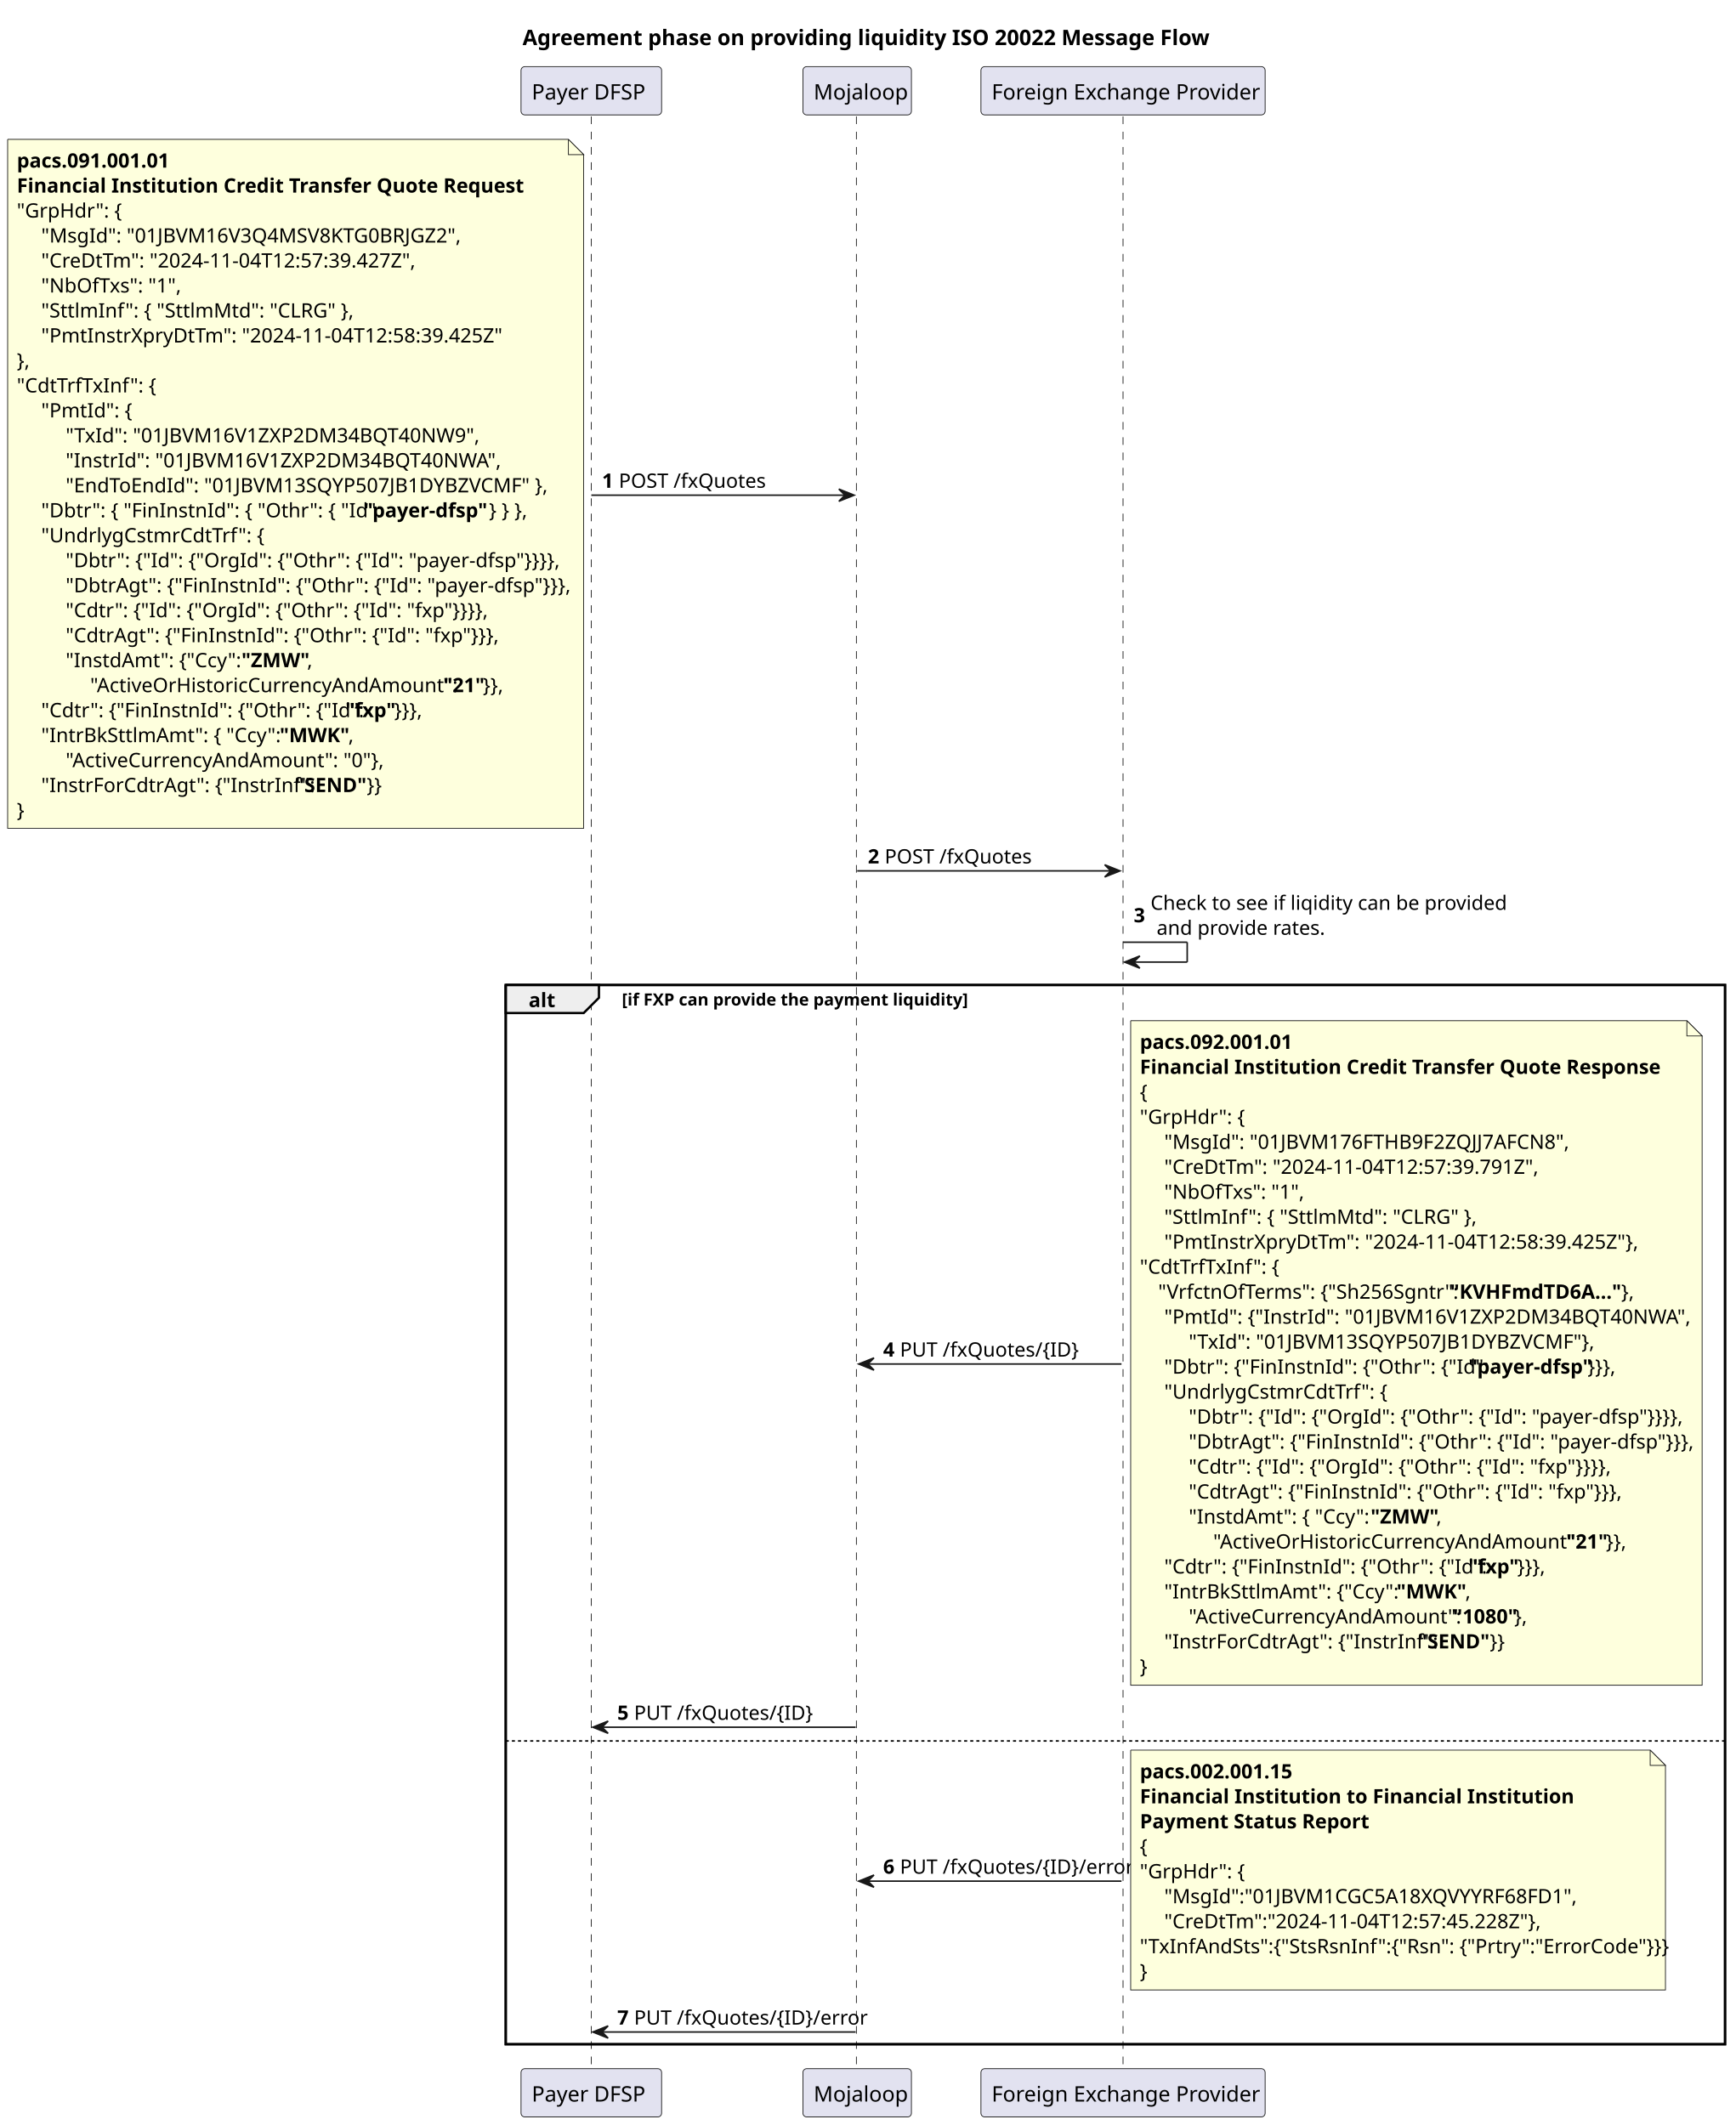
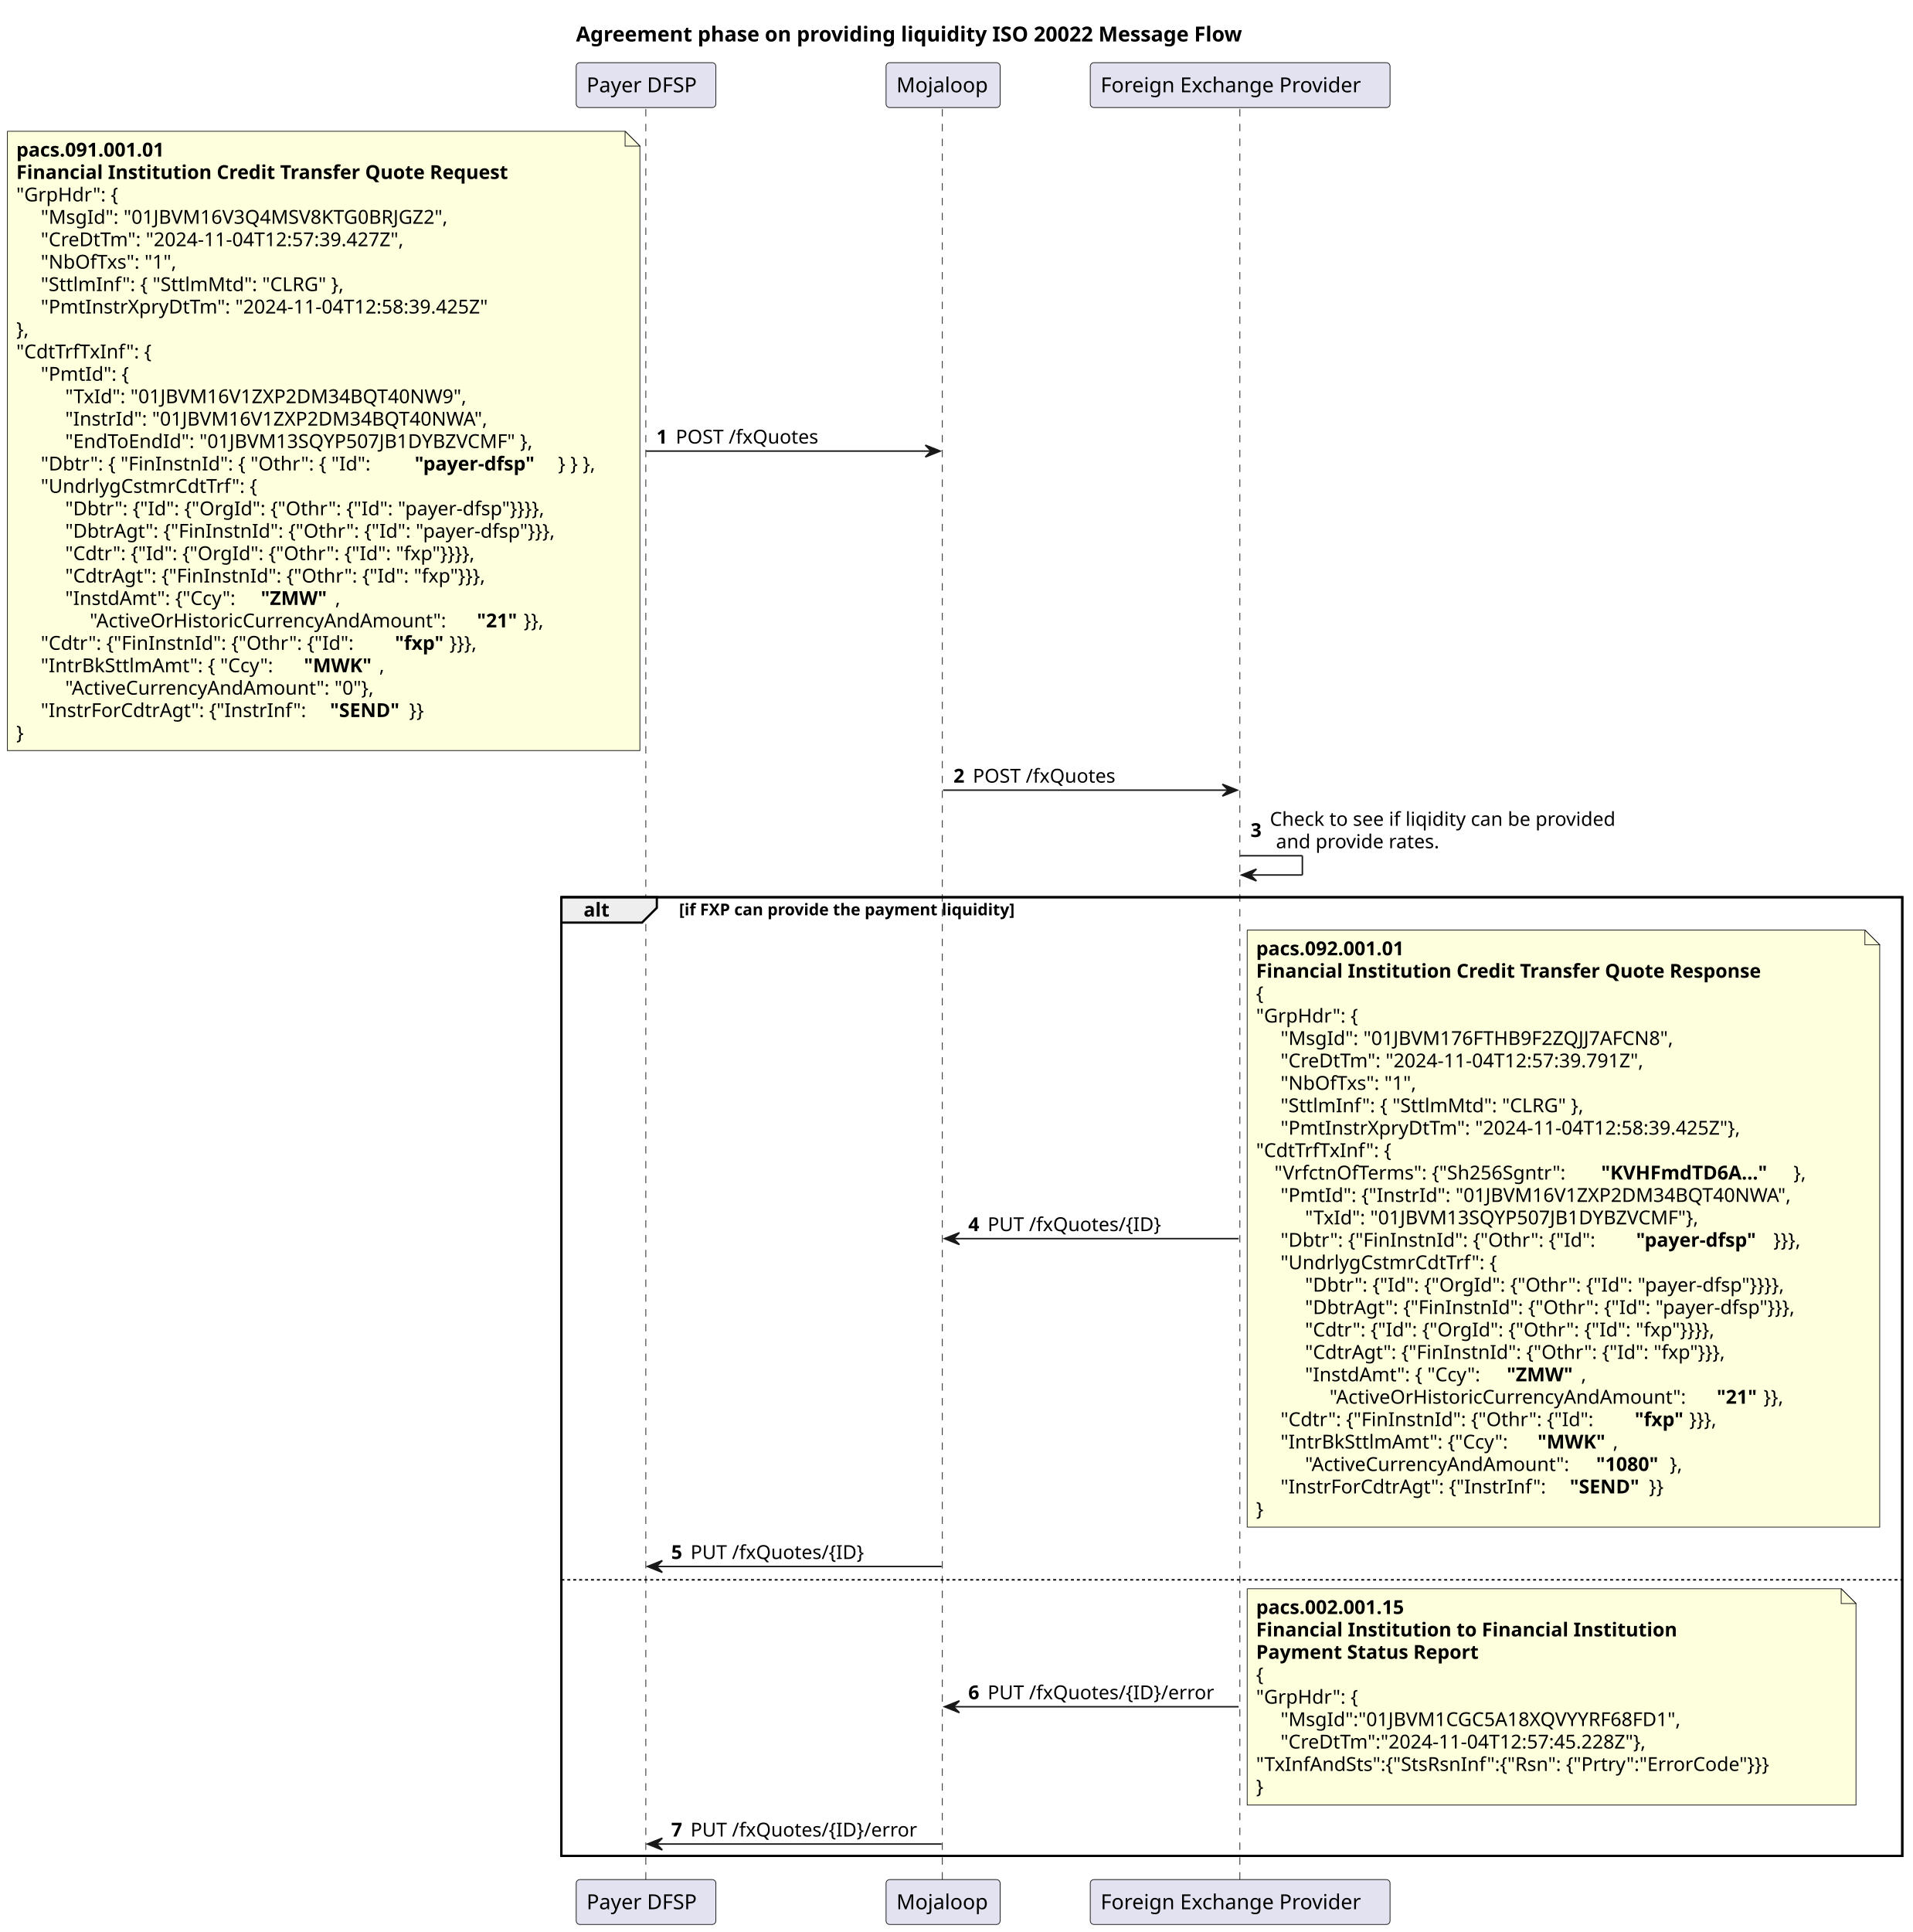
- <svg xmlns="http://www.w3.org/2000/svg" contentStyleType="text/css" height="1391px" preserveAspectRatio="none" style="width:1136px;height:1391px;background:#FFFFFF;" version="1.1" viewBox="0 0 1136 1391" width="1136px" zoomAndPan="magnify">
+ <svg xmlns="http://www.w3.org/2000/svg" contentStyleType="text/css" height="1304px" preserveAspectRatio="none" style="width:1291px;height:1304px;background:#FFFFFF;" version="1.1" viewBox="0 0 1291 1304" width="1291px" zoomAndPan="magnify">
  <defs />
  <g>
-     <text fill="#000000" font-family="sans-serif" font-size="14" font-weight="bold" lengthAdjust="spacing" textLength="454" x="342" y="29.533">Agreement phase on providing liquidity ISO 20022 Message Flow</text>
-     <rect fill="none" height="693.359" style="stroke:#000000;stroke-width:1.5;" width="798" x="331" y="644.766" />
-     <line style="stroke:#181818;stroke-width:0.5;stroke-dasharray:5.0,5.0;" x1="387" x2="387" y1="76.219" y2="1355.125" />
-     <line style="stroke:#181818;stroke-width:0.5;stroke-dasharray:5.0,5.0;" x1="560.5" x2="560.5" y1="76.219" y2="1355.125" />
-     <line style="stroke:#181818;stroke-width:0.5;stroke-dasharray:5.0,5.0;" x1="735" x2="735" y1="76.219" y2="1355.125" />
-     <rect fill="#E2E2F0" height="31.609" rx="2.5" ry="2.5" style="stroke:#181818;stroke-width:0.5;" width="92" x="341" y="43.609" />
-     <text fill="#000000" font-family="sans-serif" font-size="14" lengthAdjust="spacing" textLength="78" x="348" y="65.143">Payer DFSP</text>
-     <rect fill="#E2E2F0" height="31.609" rx="2.5" ry="2.5" style="stroke:#181818;stroke-width:0.5;" width="92" x="341" y="1354.125" />
-     <text fill="#000000" font-family="sans-serif" font-size="14" lengthAdjust="spacing" textLength="78" x="348" y="1375.658">Payer DFSP</text>
-     <rect fill="#E2E2F0" height="31.609" rx="2.5" ry="2.5" style="stroke:#181818;stroke-width:0.5;" width="71" x="525.5" y="43.609" />
-     <text fill="#000000" font-family="sans-serif" font-size="14" lengthAdjust="spacing" textLength="57" x="532.5" y="65.143">Mojaloop</text>
-     <rect fill="#E2E2F0" height="31.609" rx="2.5" ry="2.5" style="stroke:#181818;stroke-width:0.5;" width="71" x="525.5" y="1354.125" />
-     <text fill="#000000" font-family="sans-serif" font-size="14" lengthAdjust="spacing" textLength="57" x="532.5" y="1375.658">Mojaloop</text>
-     <rect fill="#E2E2F0" height="31.609" rx="2.5" ry="2.5" style="stroke:#181818;stroke-width:0.5;" width="186" x="642" y="43.609" />
-     <text fill="#000000" font-family="sans-serif" font-size="14" lengthAdjust="spacing" textLength="172" x="649" y="65.143">Foreign Exchange Provider</text>
-     <rect fill="#E2E2F0" height="31.609" rx="2.5" ry="2.5" style="stroke:#181818;stroke-width:0.5;" width="186" x="642" y="1354.125" />
-     <text fill="#000000" font-family="sans-serif" font-size="14" lengthAdjust="spacing" textLength="172" x="649" y="1375.658">Foreign Exchange Provider</text>
-     <polygon fill="#181818" points="549,320.141,559,324.141,549,328.141,553,324.141" style="stroke:#181818;stroke-width:1.0;" />
-     <line style="stroke:#181818;stroke-width:1.0;" x1="387" x2="555" y1="324.141" y2="324.141" />
-     <text fill="#000000" font-family="sans-serif" font-size="13" font-weight="bold" lengthAdjust="spacing" textLength="7" x="394" y="319.284">1</text>
-     <text fill="#000000" font-family="sans-serif" font-size="13" lengthAdjust="spacing" textLength="95" x="405" y="319.284">POST /fxQuotes</text>
-     <path d="M5,91.219 L5,542.219 L382,542.219 L382,101.219 L372,91.219 L5,91.219 " fill="#FEFFDD" style="stroke:#181818;stroke-width:0.5;" />
-     <path d="M372,91.219 L372,101.219 L382,101.219 L372,91.219 " fill="#FEFFDD" style="stroke:#181818;stroke-width:0.5;" />
-     <text fill="#000000" font-family="sans-serif" font-size="13" font-weight="bold" lengthAdjust="spacing" textLength="97" x="11" y="109.714">pacs.091.001.01</text>
-     <text fill="#000000" font-family="sans-serif" font-size="13" font-weight="bold" lengthAdjust="spacing" textLength="320" x="11" y="126.065">Financial Institution Credit Transfer Quote Request</text>
-     <text fill="#000000" font-family="sans-serif" font-size="13" lengthAdjust="spacing" textLength="63" x="11" y="142.417">"GrpHdr": {</text>
-     <text fill="#000000" font-family="sans-serif" font-size="13" lengthAdjust="spacing" textLength="280" x="27" y="158.769">"MsgId": "01JBVM16V3Q4MSV8KTG0BRJGZ2",</text>
-     <text fill="#000000" font-family="sans-serif" font-size="13" lengthAdjust="spacing" textLength="236" x="27" y="175.12">"CreDtTm": "2024-11-04T12:57:39.427Z",</text>
-     <text fill="#000000" font-family="sans-serif" font-size="13" lengthAdjust="spacing" textLength="89" x="27" y="191.472">"NbOfTxs": "1",</text>
-     <text fill="#000000" font-family="sans-serif" font-size="13" lengthAdjust="spacing" textLength="198" x="27" y="207.823">"SttlmInf": { "SttlmMtd": "CLRG" },</text>
-     <text fill="#000000" font-family="sans-serif" font-size="13" lengthAdjust="spacing" textLength="286" x="27" y="224.175">"PmtInstrXpryDtTm": "2024-11-04T12:58:39.425Z"</text>
-     <text fill="#000000" font-family="sans-serif" font-size="13" lengthAdjust="spacing" textLength="8" x="11" y="240.526">},</text>
-     <text fill="#000000" font-family="sans-serif" font-size="13" lengthAdjust="spacing" textLength="83" x="11" y="256.878">"CdtTrfTxInf": {</text>
-     <text fill="#000000" font-family="sans-serif" font-size="13" lengthAdjust="spacing" textLength="56" x="27" y="273.229">"PmtId": {</text>
-     <text fill="#000000" font-family="sans-serif" font-size="13" lengthAdjust="spacing" textLength="268" x="43" y="289.581">"TxId": "01JBVM16V1ZXP2DM34BQT40NW9",</text>
-     <text fill="#000000" font-family="sans-serif" font-size="13" lengthAdjust="spacing" textLength="281" x="43" y="305.933">"InstrId": "01JBVM16V1ZXP2DM34BQT40NWA",</text>
-     <text fill="#000000" font-family="sans-serif" font-size="13" lengthAdjust="spacing" textLength="324" x="43" y="322.284">"EndToEndId": "01JBVM13SQYP507JB1DYBZVCMF" },</text>
-     <text fill="#000000" font-family="sans-serif" font-size="13" lengthAdjust="spacing" textLength="207" x="27" y="338.636">"Dbtr": { "FinInstnId": { "Othr": { "Id":</text>
-     <text fill="#000000" font-family="sans-serif" font-size="13" font-weight="bold" lengthAdjust="spacing" textLength="78" x="238" y="338.636">"payer-dfsp"</text>
-     <text fill="#000000" font-family="sans-serif" font-size="13" lengthAdjust="spacing" textLength="24" x="320" y="338.636">} } },</text>
-     <text fill="#000000" font-family="sans-serif" font-size="13" lengthAdjust="spacing" textLength="135" x="27" y="354.987">"UndrlygCstmrCdtTrf": {</text>
-     <text fill="#000000" font-family="sans-serif" font-size="13" lengthAdjust="spacing" textLength="296" x="43" y="371.339">"Dbtr": {"Id": {"OrgId": {"Othr": {"Id": "payer-dfsp"}}}},</text>
-     <text fill="#000000" font-family="sans-serif" font-size="13" lengthAdjust="spacing" textLength="305" x="43" y="387.69">"DbtrAgt": {"FinInstnId": {"Othr": {"Id": "payer-dfsp"}}},</text>
-     <text fill="#000000" font-family="sans-serif" font-size="13" lengthAdjust="spacing" textLength="253" x="43" y="404.042">"Cdtr": {"Id": {"OrgId": {"Othr": {"Id": "fxp"}}}},</text>
-     <text fill="#000000" font-family="sans-serif" font-size="13" lengthAdjust="spacing" textLength="262" x="43" y="420.394">"CdtrAgt": {"FinInstnId": {"Othr": {"Id": "fxp"}}},</text>
-     <text fill="#000000" font-family="sans-serif" font-size="13" lengthAdjust="spacing" textLength="111" x="43" y="436.745">"InstdAmt": {"Ccy":</text>
-     <text fill="#000000" font-family="sans-serif" font-size="13" font-weight="bold" lengthAdjust="spacing" textLength="43" x="158" y="436.745">"ZMW"</text>
-     <text fill="#000000" font-family="sans-serif" font-size="13" lengthAdjust="spacing" textLength="4" x="201" y="436.745">,</text>
-     <text fill="#000000" font-family="sans-serif" font-size="13" lengthAdjust="spacing" textLength="227" x="59" y="453.097">"ActiveOrHistoricCurrencyAndAmount":</text>
-     <text fill="#000000" font-family="sans-serif" font-size="13" font-weight="bold" lengthAdjust="spacing" textLength="26" x="290" y="453.097">"21"</text>
-     <text fill="#000000" font-family="sans-serif" font-size="13" lengthAdjust="spacing" textLength="12" x="316" y="453.097">}},</text>
-     <text fill="#000000" font-family="sans-serif" font-size="13" lengthAdjust="spacing" textLength="195" x="27" y="469.448">"Cdtr": {"FinInstnId": {"Othr": {"Id":</text>
-     <text fill="#000000" font-family="sans-serif" font-size="13" font-weight="bold" lengthAdjust="spacing" textLength="32" x="226" y="469.448">"fxp"</text>
-     <text fill="#000000" font-family="sans-serif" font-size="13" lengthAdjust="spacing" textLength="16" x="258" y="469.448">}}},</text>
-     <text fill="#000000" font-family="sans-serif" font-size="13" lengthAdjust="spacing" textLength="152" x="27" y="485.8">"IntrBkSttlmAmt": { "Ccy":</text>
-     <text fill="#000000" font-family="sans-serif" font-size="13" font-weight="bold" lengthAdjust="spacing" textLength="45" x="183" y="485.8">"MWK"</text>
-     <text fill="#000000" font-family="sans-serif" font-size="13" lengthAdjust="spacing" textLength="4" x="228" y="485.8">,</text>
-     <text fill="#000000" font-family="sans-serif" font-size="13" lengthAdjust="spacing" textLength="198" x="43" y="502.151">"ActiveCurrencyAndAmount": "0"},</text>
-     <text fill="#000000" font-family="sans-serif" font-size="13" lengthAdjust="spacing" textLength="162" x="27" y="518.503">"InstrForCdtrAgt": {"InstrInf":</text>
-     <text fill="#000000" font-family="sans-serif" font-size="13" font-weight="bold" lengthAdjust="spacing" textLength="47" x="193" y="518.503">"SEND"</text>
-     <text fill="#000000" font-family="sans-serif" font-size="13" lengthAdjust="spacing" textLength="8" x="240" y="518.503">}}</text>
-     <text fill="#000000" font-family="sans-serif" font-size="13" lengthAdjust="spacing" textLength="4" x="11" y="534.855">}</text>
-     <polygon fill="#181818" points="723,566.062,733,570.062,723,574.062,727,570.062" style="stroke:#181818;stroke-width:1.0;" />
-     <line style="stroke:#181818;stroke-width:1.0;" x1="561" x2="729" y1="570.062" y2="570.062" />
-     <text fill="#000000" font-family="sans-serif" font-size="13" font-weight="bold" lengthAdjust="spacing" textLength="7" x="568" y="565.206">2</text>
-     <text fill="#000000" font-family="sans-serif" font-size="13" lengthAdjust="spacing" textLength="95" x="579" y="565.206">POST /fxQuotes</text>
-     <line style="stroke:#181818;stroke-width:1.0;" x1="735" x2="777" y1="616.766" y2="616.766" />
-     <line style="stroke:#181818;stroke-width:1.0;" x1="777" x2="777" y1="616.766" y2="629.766" />
-     <line style="stroke:#181818;stroke-width:1.0;" x1="736" x2="777" y1="629.766" y2="629.766" />
-     <polygon fill="#181818" points="746,625.766,736,629.766,746,633.766,742,629.766" style="stroke:#181818;stroke-width:1.0;" />
-     <text fill="#000000" font-family="sans-serif" font-size="13" font-weight="bold" lengthAdjust="spacing" textLength="7" x="742" y="603.733">3</text>
-     <text fill="#000000" font-family="sans-serif" font-size="13" lengthAdjust="spacing" textLength="222" x="753" y="595.558">Check to see if liqidity can be provided</text>
-     <text fill="#000000" font-family="sans-serif" font-size="13" lengthAdjust="spacing" textLength="102" x="757" y="611.909">and provide rates.</text>
-     <path d="M331,644.766 L392,644.766 L392,653.117 L382,663.117 L331,663.117 L331,644.766 " fill="#EEEEEE" style="stroke:#000000;stroke-width:1.5;" />
-     <rect fill="none" height="693.359" style="stroke:#000000;stroke-width:1.5;" width="798" x="331" y="644.766" />
-     <text fill="#000000" font-family="sans-serif" font-size="13" font-weight="bold" lengthAdjust="spacing" textLength="16" x="346" y="659.261">alt</text>
-     <text fill="#000000" font-family="sans-serif" font-size="11" font-weight="bold" lengthAdjust="spacing" textLength="223" x="407" y="658.185">[if FXP can provide the payment liquidity]</text>
-     <polygon fill="#181818" points="572,888.863,562,892.863,572,896.863,568,892.863" style="stroke:#181818;stroke-width:1.0;" />
-     <line style="stroke:#181818;stroke-width:1.0;" x1="566" x2="734" y1="892.863" y2="892.863" />
-     <text fill="#000000" font-family="sans-serif" font-size="13" font-weight="bold" lengthAdjust="spacing" textLength="7" x="578" y="888.007">4</text>
-     <text fill="#000000" font-family="sans-serif" font-size="13" lengthAdjust="spacing" textLength="109" x="589" y="888.007">PUT /fxQuotes/{ID}</text>
-     <path d="M740,668.117 L740,1103.117 L1114,1103.117 L1114,678.117 L1104,668.117 L740,668.117 " fill="#FEFFDD" style="stroke:#181818;stroke-width:0.5;" />
-     <path d="M1104,668.117 L1104,678.117 L1114,678.117 L1104,668.117 " fill="#FEFFDD" style="stroke:#181818;stroke-width:0.5;" />
-     <text fill="#000000" font-family="sans-serif" font-size="13" font-weight="bold" lengthAdjust="spacing" textLength="97" x="746" y="686.612">pacs.092.001.01</text>
-     <text fill="#000000" font-family="sans-serif" font-size="13" font-weight="bold" lengthAdjust="spacing" textLength="330" x="746" y="702.964">Financial Institution Credit Transfer Quote Response</text>
-     <text fill="#000000" font-family="sans-serif" font-size="13" lengthAdjust="spacing" textLength="4" x="746" y="719.315">{</text>
-     <text fill="#000000" font-family="sans-serif" font-size="13" lengthAdjust="spacing" textLength="63" x="746" y="735.667">"GrpHdr": {</text>
-     <text fill="#000000" font-family="sans-serif" font-size="13" lengthAdjust="spacing" textLength="270" x="762" y="752.019">"MsgId": "01JBVM176FTHB9F2ZQJJ7AFCN8",</text>
-     <text fill="#000000" font-family="sans-serif" font-size="13" lengthAdjust="spacing" textLength="236" x="762" y="768.37">"CreDtTm": "2024-11-04T12:57:39.791Z",</text>
-     <text fill="#000000" font-family="sans-serif" font-size="13" lengthAdjust="spacing" textLength="89" x="762" y="784.722">"NbOfTxs": "1",</text>
-     <text fill="#000000" font-family="sans-serif" font-size="13" lengthAdjust="spacing" textLength="198" x="762" y="801.073">"SttlmInf": { "SttlmMtd": "CLRG" },</text>
-     <text fill="#000000" font-family="sans-serif" font-size="13" lengthAdjust="spacing" textLength="294" x="762" y="817.425">"PmtInstrXpryDtTm": "2024-11-04T12:58:39.425Z"},</text>
-     <text fill="#000000" font-family="sans-serif" font-size="13" lengthAdjust="spacing" textLength="83" x="746" y="833.776">"CdtTrfTxInf": {</text>
-     <text fill="#000000" font-family="sans-serif" font-size="13" lengthAdjust="spacing" textLength="187" x="758" y="850.128">"VrfctnOfTerms": {"Sh256Sgntr":</text>
-     <text fill="#000000" font-family="sans-serif" font-size="13" font-weight="bold" lengthAdjust="spacing" textLength="112" x="949" y="850.128">"KVHFmdTD6A..."</text>
-     <text fill="#000000" font-family="sans-serif" font-size="13" lengthAdjust="spacing" textLength="8" x="1061" y="850.128">},</text>
-     <text fill="#000000" font-family="sans-serif" font-size="13" lengthAdjust="spacing" textLength="337" x="762" y="866.48">"PmtId": {"InstrId": "01JBVM16V1ZXP2DM34BQT40NWA",</text>
-     <text fill="#000000" font-family="sans-serif" font-size="13" lengthAdjust="spacing" textLength="274" x="778" y="882.831">"TxId": "01JBVM13SQYP507JB1DYBZVCMF"},</text>
-     <text fill="#000000" font-family="sans-serif" font-size="13" lengthAdjust="spacing" textLength="195" x="762" y="899.183">"Dbtr": {"FinInstnId": {"Othr": {"Id":</text>
-     <text fill="#000000" font-family="sans-serif" font-size="13" font-weight="bold" lengthAdjust="spacing" textLength="78" x="961" y="899.183">"payer-dfsp"</text>
-     <text fill="#000000" font-family="sans-serif" font-size="13" lengthAdjust="spacing" textLength="16" x="1039" y="899.183">}}},</text>
-     <text fill="#000000" font-family="sans-serif" font-size="13" lengthAdjust="spacing" textLength="135" x="762" y="915.534">"UndrlygCstmrCdtTrf": {</text>
-     <text fill="#000000" font-family="sans-serif" font-size="13" lengthAdjust="spacing" textLength="296" x="778" y="931.886">"Dbtr": {"Id": {"OrgId": {"Othr": {"Id": "payer-dfsp"}}}},</text>
-     <text fill="#000000" font-family="sans-serif" font-size="13" lengthAdjust="spacing" textLength="305" x="778" y="948.237">"DbtrAgt": {"FinInstnId": {"Othr": {"Id": "payer-dfsp"}}},</text>
-     <text fill="#000000" font-family="sans-serif" font-size="13" lengthAdjust="spacing" textLength="253" x="778" y="964.589">"Cdtr": {"Id": {"OrgId": {"Othr": {"Id": "fxp"}}}},</text>
-     <text fill="#000000" font-family="sans-serif" font-size="13" lengthAdjust="spacing" textLength="262" x="778" y="980.94">"CdtrAgt": {"FinInstnId": {"Othr": {"Id": "fxp"}}},</text>
-     <text fill="#000000" font-family="sans-serif" font-size="13" lengthAdjust="spacing" textLength="115" x="778" y="997.292">"InstdAmt": { "Ccy":</text>
-     <text fill="#000000" font-family="sans-serif" font-size="13" font-weight="bold" lengthAdjust="spacing" textLength="43" x="897" y="997.292">"ZMW"</text>
-     <text fill="#000000" font-family="sans-serif" font-size="13" lengthAdjust="spacing" textLength="4" x="940" y="997.292">,</text>
-     <text fill="#000000" font-family="sans-serif" font-size="13" lengthAdjust="spacing" textLength="227" x="794" y="1013.644">"ActiveOrHistoricCurrencyAndAmount":</text>
-     <text fill="#000000" font-family="sans-serif" font-size="13" font-weight="bold" lengthAdjust="spacing" textLength="26" x="1025" y="1013.644">"21"</text>
-     <text fill="#000000" font-family="sans-serif" font-size="13" lengthAdjust="spacing" textLength="12" x="1051" y="1013.644">}},</text>
-     <text fill="#000000" font-family="sans-serif" font-size="13" lengthAdjust="spacing" textLength="195" x="762" y="1029.995">"Cdtr": {"FinInstnId": {"Othr": {"Id":</text>
-     <text fill="#000000" font-family="sans-serif" font-size="13" font-weight="bold" lengthAdjust="spacing" textLength="32" x="961" y="1029.995">"fxp"</text>
-     <text fill="#000000" font-family="sans-serif" font-size="13" lengthAdjust="spacing" textLength="16" x="993" y="1029.995">}}},</text>
-     <text fill="#000000" font-family="sans-serif" font-size="13" lengthAdjust="spacing" textLength="148" x="762" y="1046.347">"IntrBkSttlmAmt": {"Ccy":</text>
-     <text fill="#000000" font-family="sans-serif" font-size="13" font-weight="bold" lengthAdjust="spacing" textLength="45" x="914" y="1046.347">"MWK"</text>
-     <text fill="#000000" font-family="sans-serif" font-size="13" lengthAdjust="spacing" textLength="4" x="959" y="1046.347">,</text>
-     <text fill="#000000" font-family="sans-serif" font-size="13" lengthAdjust="spacing" textLength="169" x="778" y="1062.698">"ActiveCurrencyAndAmount":</text>
-     <text fill="#000000" font-family="sans-serif" font-size="13" font-weight="bold" lengthAdjust="spacing" textLength="40" x="951" y="1062.698">"1080"</text>
-     <text fill="#000000" font-family="sans-serif" font-size="13" lengthAdjust="spacing" textLength="8" x="991" y="1062.698">},</text>
-     <text fill="#000000" font-family="sans-serif" font-size="13" lengthAdjust="spacing" textLength="162" x="762" y="1079.05">"InstrForCdtrAgt": {"InstrInf":</text>
-     <text fill="#000000" font-family="sans-serif" font-size="13" font-weight="bold" lengthAdjust="spacing" textLength="47" x="928" y="1079.05">"SEND"</text>
-     <text fill="#000000" font-family="sans-serif" font-size="13" lengthAdjust="spacing" textLength="8" x="975" y="1079.05">}}</text>
-     <text fill="#000000" font-family="sans-serif" font-size="13" lengthAdjust="spacing" textLength="4" x="746" y="1095.401">}</text>
-     <polygon fill="#181818" points="398,1126.609,388,1130.609,398,1134.609,394,1130.609" style="stroke:#181818;stroke-width:1.0;" />
-     <line style="stroke:#181818;stroke-width:1.0;" x1="392" x2="560" y1="1130.609" y2="1130.609" />
-     <text fill="#000000" font-family="sans-serif" font-size="13" font-weight="bold" lengthAdjust="spacing" textLength="7" x="404" y="1125.753">5</text>
-     <text fill="#000000" font-family="sans-serif" font-size="13" lengthAdjust="spacing" textLength="109" x="415" y="1125.753">PUT /fxQuotes/{ID}</text>
-     <line style="stroke:#000000;stroke-width:1.0;stroke-dasharray:2.0,2.0;" x1="331" x2="1129" y1="1139.609" y2="1139.609" />
-     <polygon fill="#181818" points="572,1227.367,562,1231.367,572,1235.367,568,1231.367" style="stroke:#181818;stroke-width:1.0;" />
-     <line style="stroke:#181818;stroke-width:1.0;" x1="566" x2="734" y1="1231.367" y2="1231.367" />
-     <text fill="#000000" font-family="sans-serif" font-size="13" font-weight="bold" lengthAdjust="spacing" textLength="7" x="578" y="1226.511">6</text>
-     <text fill="#000000" font-family="sans-serif" font-size="13" lengthAdjust="spacing" textLength="139" x="589" y="1226.511">PUT /fxQuotes/{ID}/error</text>
-     <path d="M740,1145.609 L740,1302.609 L1090,1302.609 L1090,1155.609 L1080,1145.609 L740,1145.609 " fill="#FEFFDD" style="stroke:#181818;stroke-width:0.5;" />
-     <path d="M1080,1145.609 L1080,1155.609 L1090,1155.609 L1080,1145.609 " fill="#FEFFDD" style="stroke:#181818;stroke-width:0.5;" />
-     <text fill="#000000" font-family="sans-serif" font-size="13" font-weight="bold" lengthAdjust="spacing" textLength="97" x="746" y="1164.104">pacs.002.001.15</text>
-     <text fill="#000000" font-family="sans-serif" font-size="13" font-weight="bold" lengthAdjust="spacing" textLength="270" x="746" y="1180.456">Financial Institution to Financial Institution</text>
-     <text fill="#000000" font-family="sans-serif" font-size="13" lengthAdjust="spacing" textLength="4" x="1016" y="1180.456"> </text>
-     <text fill="#000000" font-family="sans-serif" font-size="13" font-weight="bold" lengthAdjust="spacing" textLength="145" x="746" y="1196.808">Payment Status Report</text>
-     <text fill="#000000" font-family="sans-serif" font-size="13" lengthAdjust="spacing" textLength="4" x="746" y="1213.159">{</text>
-     <text fill="#000000" font-family="sans-serif" font-size="13" lengthAdjust="spacing" textLength="63" x="746" y="1229.511">"GrpHdr": {</text>
-     <text fill="#000000" font-family="sans-serif" font-size="13" lengthAdjust="spacing" textLength="276" x="762" y="1245.862">"MsgId":"01JBVM1CGC5A18XQVYYRF68FD1",</text>
-     <text fill="#000000" font-family="sans-serif" font-size="13" lengthAdjust="spacing" textLength="236" x="762" y="1262.214">"CreDtTm":"2024-11-04T12:57:45.228Z"},</text>
-     <text fill="#000000" font-family="sans-serif" font-size="13" lengthAdjust="spacing" textLength="329" x="746" y="1278.565">"TxInfAndSts":{"StsRsnInf":{"Rsn": {"Prtry":"ErrorCode"}}}</text>
-     <text fill="#000000" font-family="sans-serif" font-size="13" lengthAdjust="spacing" textLength="4" x="746" y="1294.917">}</text>
-     <polygon fill="#181818" points="398,1326.125,388,1330.125,398,1334.125,394,1330.125" style="stroke:#181818;stroke-width:1.0;" />
-     <line style="stroke:#181818;stroke-width:1.0;" x1="392" x2="560" y1="1330.125" y2="1330.125" />
-     <text fill="#000000" font-family="sans-serif" font-size="13" font-weight="bold" lengthAdjust="spacing" textLength="7" x="404" y="1325.269">7</text>
-     <text fill="#000000" font-family="sans-serif" font-size="13" lengthAdjust="spacing" textLength="139" x="415" y="1325.269">PUT /fxQuotes/{ID}/error</text>
+     <text fill="#000000" font-family="sans-serif" font-size="14" font-weight="bold" lengthAdjust="spacing" textLength="515.505" x="388.869" y="27.995">Agreement phase on providing liquidity ISO 20022 Message Flow</text>
+     <rect fill="none" height="647.047" style="stroke:#000000;stroke-width:1.5;" width="905.243" x="379" y="605.578" />
+     <line style="stroke:#181818;stroke-width:0.5;stroke-dasharray:5.0,5.0;" x1="436" x2="436" y1="73.594" y2="1269.625" />
+     <line style="stroke:#181818;stroke-width:0.5;stroke-dasharray:5.0,5.0;" x1="636.182" x2="636.182" y1="73.594" y2="1269.625" />
+     <line style="stroke:#181818;stroke-width:0.5;stroke-dasharray:5.0,5.0;" x1="837.048" x2="837.048" y1="73.594" y2="1269.625" />
+     <rect fill="#E2E2F0" height="30.297" rx="2.5" ry="2.5" style="stroke:#181818;stroke-width:0.5;" width="94.288" x="389" y="42.297" />
+     <text fill="#000000" font-family="sans-serif" font-size="14" lengthAdjust="spacing" textLength="80.288" x="396" y="62.292">Payer DFSP</text>
+     <rect fill="#E2E2F0" height="30.297" rx="2.5" ry="2.5" style="stroke:#181818;stroke-width:0.5;" width="94.288" x="389" y="1268.625" />
+     <text fill="#000000" font-family="sans-serif" font-size="14" lengthAdjust="spacing" textLength="80.288" x="396" y="1288.62">Payer DFSP</text>
+     <rect fill="#E2E2F0" height="30.297" rx="2.5" ry="2.5" style="stroke:#181818;stroke-width:0.5;" width="77.02" x="598.182" y="42.297" />
+     <text fill="#000000" font-family="sans-serif" font-size="14" lengthAdjust="spacing" textLength="63.02" x="605.182" y="62.292">Mojaloop</text>
+     <rect fill="#E2E2F0" height="30.297" rx="2.5" ry="2.5" style="stroke:#181818;stroke-width:0.5;" width="77.02" x="598.182" y="1268.625" />
+     <text fill="#000000" font-family="sans-serif" font-size="14" lengthAdjust="spacing" textLength="63.02" x="605.182" y="1288.62">Mojaloop</text>
+     <rect fill="#E2E2F0" height="30.297" rx="2.5" ry="2.5" style="stroke:#181818;stroke-width:0.5;" width="202.385" x="736.048" y="42.297" />
+     <text fill="#000000" font-family="sans-serif" font-size="14" lengthAdjust="spacing" textLength="188.385" x="743.048" y="62.292">Foreign Exchange Provider</text>
+     <rect fill="#E2E2F0" height="30.297" rx="2.5" ry="2.5" style="stroke:#181818;stroke-width:0.5;" width="202.385" x="736.048" y="1268.625" />
+     <text fill="#000000" font-family="sans-serif" font-size="14" lengthAdjust="spacing" textLength="188.385" x="743.048" y="1288.62">Foreign Exchange Provider</text>
+     <polygon fill="#181818" points="624.692,300.453,634.692,304.453,624.692,308.453,628.692,304.453" style="stroke:#181818;stroke-width:1.0;" />
+     <line style="stroke:#181818;stroke-width:1.0;" x1="436.144" x2="630.692" y1="304.453" y2="304.453" />
+     <text fill="#000000" font-family="sans-serif" font-size="13" font-weight="bold" lengthAdjust="spacing" textLength="9.045" x="443.144" y="299.387">1</text>
+     <text fill="#000000" font-family="sans-serif" font-size="13" lengthAdjust="spacing" textLength="101.34" x="456.19" y="299.387">POST /fxQuotes</text>
+     <path d="M5,88.594 L5,506.594 L432,506.594 L432,98.594 L422,88.594 L5,88.594 " fill="#FEFFDD" style="stroke:#181818;stroke-width:0.5;" />
+     <path d="M422,88.594 L422,98.594 L432,98.594 L422,88.594 " fill="#FEFFDD" style="stroke:#181818;stroke-width:0.5;" />
+     <text fill="#000000" font-family="sans-serif" font-size="13" font-weight="bold" lengthAdjust="spacing" textLength="120.701" x="11" y="105.661">pacs.091.001.01</text>
+     <text fill="#000000" font-family="sans-serif" font-size="13" font-weight="bold" lengthAdjust="spacing" textLength="376.562" x="11" y="120.793">Financial Institution Credit Transfer Quote Request</text>
+     <text fill="#000000" font-family="sans-serif" font-size="13" lengthAdjust="spacing" textLength="75.785" x="11" y="135.926">"GrpHdr": {</text>
+     <text fill="#000000" font-family="sans-serif" font-size="13" lengthAdjust="spacing" textLength="296.981" x="27.529" y="151.059">"MsgId": "01JBVM16V3Q4MSV8KTG0BRJGZ2",</text>
+     <text fill="#000000" font-family="sans-serif" font-size="13" lengthAdjust="spacing" textLength="274.422" x="27.529" y="166.192">"CreDtTm": "2024-11-04T12:57:39.427Z",</text>
+     <text fill="#000000" font-family="sans-serif" font-size="13" lengthAdjust="spacing" textLength="100.026" x="27.529" y="181.325">"NbOfTxs": "1",</text>
+     <text fill="#000000" font-family="sans-serif" font-size="13" lengthAdjust="spacing" textLength="227.925" x="27.529" y="196.458">"SttlmInf": { "SttlmMtd": "CLRG" },</text>
+     <text fill="#000000" font-family="sans-serif" font-size="13" lengthAdjust="spacing" textLength="332.954" x="27.529" y="211.59">"PmtInstrXpryDtTm": "2024-11-04T12:58:39.425Z"</text>
+     <text fill="#000000" font-family="sans-serif" font-size="13" lengthAdjust="spacing" textLength="12.403" x="11" y="226.723">},</text>
+     <text fill="#000000" font-family="sans-serif" font-size="13" lengthAdjust="spacing" textLength="101.315" x="11" y="241.856">"CdtTrfTxInf": {</text>
+     <text fill="#000000" font-family="sans-serif" font-size="13" lengthAdjust="spacing" textLength="66.428" x="27.529" y="256.989">"PmtId": {</text>
+     <text fill="#000000" font-family="sans-serif" font-size="13" lengthAdjust="spacing" textLength="293.566" x="44.059" y="272.122">"TxId": "01JBVM16V1ZXP2DM34BQT40NW9",</text>
+     <text fill="#000000" font-family="sans-serif" font-size="13" lengthAdjust="spacing" textLength="307.842" x="44.059" y="287.254">"InstrId": "01JBVM16V1ZXP2DM34BQT40NWA",</text>
+     <text fill="#000000" font-family="sans-serif" font-size="13" lengthAdjust="spacing" textLength="344.843" x="44.059" y="302.387">"EndToEndId": "01JBVM13SQYP507JB1DYBZVCMF" },</text>
+     <text fill="#000000" font-family="sans-serif" font-size="13" lengthAdjust="spacing" textLength="248.263" x="27.529" y="317.52">"Dbtr": { "FinInstnId": { "Othr": { "Id":</text>
+     <text fill="#000000" font-family="sans-serif" font-size="13" font-weight="bold" lengthAdjust="spacing" textLength="92.727" x="279.925" y="317.52">"payer-dfsp"</text>
+     <text fill="#000000" font-family="sans-serif" font-size="13" lengthAdjust="spacing" textLength="37.21" x="376.784" y="317.52">} } },</text>
+     <text fill="#000000" font-family="sans-serif" font-size="13" lengthAdjust="spacing" textLength="158.894" x="27.529" y="332.653">"UndrlygCstmrCdtTrf": {</text>
+     <text fill="#000000" font-family="sans-serif" font-size="13" lengthAdjust="spacing" textLength="372.119" x="44.059" y="347.786">"Dbtr": {"Id": {"OrgId": {"Othr": {"Id": "payer-dfsp"}}}},</text>
+     <text fill="#000000" font-family="sans-serif" font-size="13" lengthAdjust="spacing" textLength="372.944" x="44.059" y="362.918">"DbtrAgt": {"FinInstnId": {"Othr": {"Id": "payer-dfsp"}}},</text>
+     <text fill="#000000" font-family="sans-serif" font-size="13" lengthAdjust="spacing" textLength="321.909" x="44.059" y="378.051">"Cdtr": {"Id": {"OrgId": {"Othr": {"Id": "fxp"}}}},</text>
+     <text fill="#000000" font-family="sans-serif" font-size="13" lengthAdjust="spacing" textLength="322.734" x="44.059" y="393.184">"CdtrAgt": {"FinInstnId": {"Othr": {"Id": "fxp"}}},</text>
+     <text fill="#000000" font-family="sans-serif" font-size="13" lengthAdjust="spacing" textLength="127.848" x="44.059" y="408.317">"InstdAmt": {"Ccy":</text>
+     <text fill="#000000" font-family="sans-serif" font-size="13" font-weight="bold" lengthAdjust="spacing" textLength="50.248" x="176.039" y="408.317">"ZMW"</text>
+     <text fill="#000000" font-family="sans-serif" font-size="13" lengthAdjust="spacing" textLength="4.132" x="226.287" y="408.317">,</text>
+     <text fill="#000000" font-family="sans-serif" font-size="13" lengthAdjust="spacing" textLength="257.226" x="60.588" y="423.45">"ActiveOrHistoricCurrencyAndAmount":</text>
+     <text fill="#000000" font-family="sans-serif" font-size="13" font-weight="bold" lengthAdjust="spacing" textLength="31.637" x="321.946" y="423.45">"21"</text>
+     <text fill="#000000" font-family="sans-serif" font-size="13" lengthAdjust="spacing" textLength="20.674" x="353.583" y="423.45">}},</text>
+     <text fill="#000000" font-family="sans-serif" font-size="13" lengthAdjust="spacing" textLength="234.933" x="27.529" y="438.582">"Cdtr": {"FinInstnId": {"Othr": {"Id":</text>
+     <text fill="#000000" font-family="sans-serif" font-size="13" font-weight="bold" lengthAdjust="spacing" textLength="36.893" x="266.595" y="438.582">"fxp"</text>
+     <text fill="#000000" font-family="sans-serif" font-size="13" lengthAdjust="spacing" textLength="28.945" x="303.487" y="438.582">}}},</text>
+     <text fill="#000000" font-family="sans-serif" font-size="13" lengthAdjust="spacing" textLength="173.469" x="27.529" y="453.715">"IntrBkSttlmAmt": { "Ccy":</text>
+     <text fill="#000000" font-family="sans-serif" font-size="13" font-weight="bold" lengthAdjust="spacing" textLength="50.895" x="205.13" y="453.715">"MWK"</text>
+     <text fill="#000000" font-family="sans-serif" font-size="13" lengthAdjust="spacing" textLength="4.132" x="256.026" y="453.715">,</text>
+     <text fill="#000000" font-family="sans-serif" font-size="13" lengthAdjust="spacing" textLength="229.1" x="44.059" y="468.848">"ActiveCurrencyAndAmount": "0"},</text>
+     <text fill="#000000" font-family="sans-serif" font-size="13" lengthAdjust="spacing" textLength="191.096" x="27.529" y="483.981">"InstrForCdtrAgt": {"InstrInf":</text>
+     <text fill="#000000" font-family="sans-serif" font-size="13" font-weight="bold" lengthAdjust="spacing" textLength="53.46" x="222.758" y="483.981">"SEND"</text>
+     <text fill="#000000" font-family="sans-serif" font-size="13" lengthAdjust="spacing" textLength="16.542" x="276.218" y="483.981">}}</text>
+     <text fill="#000000" font-family="sans-serif" font-size="13" lengthAdjust="spacing" textLength="8.271" x="11" y="499.114">}</text>
+     <polygon fill="#181818" points="825.241,529.312,835.241,533.312,825.241,537.312,829.241,533.312" style="stroke:#181818;stroke-width:1.0;" />
+     <line style="stroke:#181818;stroke-width:1.0;" x1="636.692" x2="831.241" y1="533.312" y2="533.312" />
+     <text fill="#000000" font-family="sans-serif" font-size="13" font-weight="bold" lengthAdjust="spacing" textLength="9.045" x="643.692" y="528.247">2</text>
+     <text fill="#000000" font-family="sans-serif" font-size="13" lengthAdjust="spacing" textLength="101.34" x="656.738" y="528.247">POST /fxQuotes</text>
+     <line style="stroke:#181818;stroke-width:1.0;" x1="837.241" x2="879.241" y1="577.578" y2="577.578" />
+     <line style="stroke:#181818;stroke-width:1.0;" x1="879.241" x2="879.241" y1="577.578" y2="590.578" />
+     <line style="stroke:#181818;stroke-width:1.0;" x1="838.241" x2="879.241" y1="590.578" y2="590.578" />
+     <polygon fill="#181818" points="848.241,586.578,838.241,590.578,848.241,594.578,844.241,590.578" style="stroke:#181818;stroke-width:1.0;" />
+     <text fill="#000000" font-family="sans-serif" font-size="13" font-weight="bold" lengthAdjust="spacing" textLength="9.045" x="844.241" y="564.946">3</text>
+     <text fill="#000000" font-family="sans-serif" font-size="13" lengthAdjust="spacing" textLength="253.627" x="857.286" y="557.379">Check to see if liqidity can be provided</text>
+     <text fill="#000000" font-family="sans-serif" font-size="13" lengthAdjust="spacing" textLength="119.139" x="861.418" y="572.512">and provide rates.</text>
+     <path d="M379,605.578 L443.443,605.578 L443.443,612.711 L433.443,622.711 L379,622.711 L379,605.578 " fill="#EEEEEE" style="stroke:#000000;stroke-width:1.5;" />
+     <rect fill="none" height="647.047" style="stroke:#000000;stroke-width:1.5;" width="905.243" x="379" y="605.578" />
+     <text fill="#000000" font-family="sans-serif" font-size="13" font-weight="bold" lengthAdjust="spacing" textLength="19.443" x="394" y="618.645">alt</text>
+     <text fill="#000000" font-family="sans-serif" font-size="11" font-weight="bold" lengthAdjust="spacing" textLength="260.67" x="458.443" y="617.789">[if FXP can provide the payment liquidity]</text>
+     <polygon fill="#181818" points="647.692,832.004,637.692,836.004,647.692,840.004,643.692,836.004" style="stroke:#181818;stroke-width:1.0;" />
+     <line style="stroke:#181818;stroke-width:1.0;" x1="641.692" x2="836.241" y1="836.004" y2="836.004" />
+     <text fill="#000000" font-family="sans-serif" font-size="13" font-weight="bold" lengthAdjust="spacing" textLength="9.045" x="653.692" y="830.938">4</text>
+     <text fill="#000000" font-family="sans-serif" font-size="13" lengthAdjust="spacing" textLength="127.137" x="666.738" y="830.938">PUT /fxQuotes/{ID}</text>
+     <path d="M842,627.711 L842,1030.711 L1269,1030.711 L1269,637.711 L1259,627.711 L842,627.711 " fill="#FEFFDD" style="stroke:#181818;stroke-width:0.5;" />
+     <path d="M1259,627.711 L1259,637.711 L1269,637.711 L1259,627.711 " fill="#FEFFDD" style="stroke:#181818;stroke-width:0.5;" />
+     <text fill="#000000" font-family="sans-serif" font-size="13" font-weight="bold" lengthAdjust="spacing" textLength="120.701" x="848" y="644.778">pacs.092.001.01</text>
+     <text fill="#000000" font-family="sans-serif" font-size="13" font-weight="bold" lengthAdjust="spacing" textLength="387.017" x="848" y="659.911">Financial Institution Credit Transfer Quote Response</text>
+     <text fill="#000000" font-family="sans-serif" font-size="13" lengthAdjust="spacing" textLength="8.271" x="848" y="675.043">{</text>
+     <text fill="#000000" font-family="sans-serif" font-size="13" lengthAdjust="spacing" textLength="75.785" x="848" y="690.176">"GrpHdr": {</text>
+     <text fill="#000000" font-family="sans-serif" font-size="13" lengthAdjust="spacing" textLength="285.759" x="864.529" y="705.309">"MsgId": "01JBVM176FTHB9F2ZQJJ7AFCN8",</text>
+     <text fill="#000000" font-family="sans-serif" font-size="13" lengthAdjust="spacing" textLength="274.422" x="864.529" y="720.442">"CreDtTm": "2024-11-04T12:57:39.791Z",</text>
+     <text fill="#000000" font-family="sans-serif" font-size="13" lengthAdjust="spacing" textLength="100.026" x="864.529" y="735.575">"NbOfTxs": "1",</text>
+     <text fill="#000000" font-family="sans-serif" font-size="13" lengthAdjust="spacing" textLength="227.925" x="864.529" y="750.707">"SttlmInf": { "SttlmMtd": "CLRG" },</text>
+     <text fill="#000000" font-family="sans-serif" font-size="13" lengthAdjust="spacing" textLength="345.357" x="864.529" y="765.84">"PmtInstrXpryDtTm": "2024-11-04T12:58:39.425Z"},</text>
+     <text fill="#000000" font-family="sans-serif" font-size="13" lengthAdjust="spacing" textLength="101.315" x="848" y="780.973">"CdtTrfTxInf": {</text>
+     <text fill="#000000" font-family="sans-serif" font-size="13" lengthAdjust="spacing" textLength="216.398" x="860.397" y="796.106">"VrfctnOfTerms": {"Sh256Sgntr":</text>
+     <text fill="#000000" font-family="sans-serif" font-size="13" font-weight="bold" lengthAdjust="spacing" textLength="129.873" x="1080.927" y="796.106">"KVHFmdTD6A..."</text>
+     <text fill="#000000" font-family="sans-serif" font-size="13" lengthAdjust="spacing" textLength="12.403" x="1210.8" y="796.106">},</text>
+     <text fill="#000000" font-family="sans-serif" font-size="13" lengthAdjust="spacing" textLength="374.271" x="864.529" y="811.239">"PmtId": {"InstrId": "01JBVM16V1ZXP2DM34BQT40NWA",</text>
+     <text fill="#000000" font-family="sans-serif" font-size="13" lengthAdjust="spacing" textLength="291.04" x="881.059" y="826.372">"TxId": "01JBVM13SQYP507JB1DYBZVCMF"},</text>
+     <text fill="#000000" font-family="sans-serif" font-size="13" lengthAdjust="spacing" textLength="235.866" x="864.529" y="841.504">"Dbtr": {"FinInstnId": {"Othr": {"Id":</text>
+     <text fill="#000000" font-family="sans-serif" font-size="13" font-weight="bold" lengthAdjust="spacing" textLength="92.727" x="1104.528" y="841.504">"payer-dfsp"</text>
+     <text fill="#000000" font-family="sans-serif" font-size="13" lengthAdjust="spacing" textLength="28.945" x="1197.254" y="841.504">}}},</text>
+     <text fill="#000000" font-family="sans-serif" font-size="13" lengthAdjust="spacing" textLength="158.894" x="864.529" y="856.637">"UndrlygCstmrCdtTrf": {</text>
+     <text fill="#000000" font-family="sans-serif" font-size="13" lengthAdjust="spacing" textLength="372.119" x="881.059" y="871.77">"Dbtr": {"Id": {"OrgId": {"Othr": {"Id": "payer-dfsp"}}}},</text>
+     <text fill="#000000" font-family="sans-serif" font-size="13" lengthAdjust="spacing" textLength="372.944" x="881.059" y="886.903">"DbtrAgt": {"FinInstnId": {"Othr": {"Id": "payer-dfsp"}}},</text>
+     <text fill="#000000" font-family="sans-serif" font-size="13" lengthAdjust="spacing" textLength="321.909" x="881.059" y="902.036">"Cdtr": {"Id": {"OrgId": {"Othr": {"Id": "fxp"}}}},</text>
+     <text fill="#000000" font-family="sans-serif" font-size="13" lengthAdjust="spacing" textLength="322.734" x="881.059" y="917.168">"CdtrAgt": {"FinInstnId": {"Othr": {"Id": "fxp"}}},</text>
+     <text fill="#000000" font-family="sans-serif" font-size="13" lengthAdjust="spacing" textLength="131.981" x="881.059" y="932.301">"InstdAmt": { "Ccy":</text>
+     <text fill="#000000" font-family="sans-serif" font-size="13" font-weight="bold" lengthAdjust="spacing" textLength="50.248" x="1017.171" y="932.301">"ZMW"</text>
+     <text fill="#000000" font-family="sans-serif" font-size="13" lengthAdjust="spacing" textLength="4.132" x="1067.419" y="932.301">,</text>
+     <text fill="#000000" font-family="sans-serif" font-size="13" lengthAdjust="spacing" textLength="257.226" x="897.588" y="947.434">"ActiveOrHistoricCurrencyAndAmount":</text>
+     <text fill="#000000" font-family="sans-serif" font-size="13" font-weight="bold" lengthAdjust="spacing" textLength="31.637" x="1158.946" y="947.434">"21"</text>
+     <text fill="#000000" font-family="sans-serif" font-size="13" lengthAdjust="spacing" textLength="20.674" x="1190.583" y="947.434">}},</text>
+     <text fill="#000000" font-family="sans-serif" font-size="13" lengthAdjust="spacing" textLength="234.933" x="864.529" y="962.567">"Cdtr": {"FinInstnId": {"Othr": {"Id":</text>
+     <text fill="#000000" font-family="sans-serif" font-size="13" font-weight="bold" lengthAdjust="spacing" textLength="36.893" x="1103.595" y="962.567">"fxp"</text>
+     <text fill="#000000" font-family="sans-serif" font-size="13" lengthAdjust="spacing" textLength="28.945" x="1140.487" y="962.567">}}},</text>
+     <text fill="#000000" font-family="sans-serif" font-size="13" lengthAdjust="spacing" textLength="169.336" x="864.529" y="977.7">"IntrBkSttlmAmt": {"Ccy":</text>
+     <text fill="#000000" font-family="sans-serif" font-size="13" font-weight="bold" lengthAdjust="spacing" textLength="50.895" x="1037.998" y="977.7">"MWK"</text>
+     <text fill="#000000" font-family="sans-serif" font-size="13" lengthAdjust="spacing" textLength="4.132" x="1088.894" y="977.7">,</text>
+     <text fill="#000000" font-family="sans-serif" font-size="13" lengthAdjust="spacing" textLength="192.334" x="881.059" y="992.832">"ActiveCurrencyAndAmount":</text>
+     <text fill="#000000" font-family="sans-serif" font-size="13" font-weight="bold" lengthAdjust="spacing" textLength="49.727" x="1077.525" y="992.832">"1080"</text>
+     <text fill="#000000" font-family="sans-serif" font-size="13" lengthAdjust="spacing" textLength="12.403" x="1127.252" y="992.832">},</text>
+     <text fill="#000000" font-family="sans-serif" font-size="13" lengthAdjust="spacing" textLength="191.096" x="864.529" y="1007.965">"InstrForCdtrAgt": {"InstrInf":</text>
+     <text fill="#000000" font-family="sans-serif" font-size="13" font-weight="bold" lengthAdjust="spacing" textLength="53.46" x="1059.758" y="1007.965">"SEND"</text>
+     <text fill="#000000" font-family="sans-serif" font-size="13" lengthAdjust="spacing" textLength="16.542" x="1113.218" y="1007.965">}}</text>
+     <text fill="#000000" font-family="sans-serif" font-size="13" lengthAdjust="spacing" textLength="8.271" x="848" y="1023.098">}</text>
+     <polygon fill="#181818" points="447.144,1053.297,437.144,1057.297,447.144,1061.297,443.144,1057.297" style="stroke:#181818;stroke-width:1.0;" />
+     <line style="stroke:#181818;stroke-width:1.0;" x1="441.144" x2="635.692" y1="1057.297" y2="1057.297" />
+     <text fill="#000000" font-family="sans-serif" font-size="13" font-weight="bold" lengthAdjust="spacing" textLength="9.045" x="453.144" y="1052.231">5</text>
+     <text fill="#000000" font-family="sans-serif" font-size="13" lengthAdjust="spacing" textLength="127.137" x="466.19" y="1052.231">PUT /fxQuotes/{ID}</text>
+     <line style="stroke:#000000;stroke-width:1.0;stroke-dasharray:2.0,2.0;" x1="379" x2="1284.243" y1="1066.297" y2="1066.297" />
+     <polygon fill="#181818" points="647.692,1147.961,637.692,1151.961,647.692,1155.961,643.692,1151.961" style="stroke:#181818;stroke-width:1.0;" />
+     <line style="stroke:#181818;stroke-width:1.0;" x1="641.692" x2="836.241" y1="1151.961" y2="1151.961" />
+     <text fill="#000000" font-family="sans-serif" font-size="13" font-weight="bold" lengthAdjust="spacing" textLength="9.045" x="653.692" y="1146.895">6</text>
+     <text fill="#000000" font-family="sans-serif" font-size="13" lengthAdjust="spacing" textLength="163.503" x="666.738" y="1146.895">PUT /fxQuotes/{ID}/error</text>
+     <path d="M842,1072.297 L842,1218.297 L1253,1218.297 L1253,1082.297 L1243,1072.297 L842,1072.297 " fill="#FEFFDD" style="stroke:#181818;stroke-width:0.5;" />
+     <path d="M1243,1072.297 L1243,1082.297 L1253,1082.297 L1243,1072.297 " fill="#FEFFDD" style="stroke:#181818;stroke-width:0.5;" />
+     <text fill="#000000" font-family="sans-serif" font-size="13" font-weight="bold" lengthAdjust="spacing" textLength="120.701" x="848" y="1089.364">pacs.002.001.15</text>
+     <text fill="#000000" font-family="sans-serif" font-size="13" font-weight="bold" lengthAdjust="spacing" textLength="318.919" x="848" y="1104.497">Financial Institution to Financial Institution</text>
+     <text fill="#000000" font-family="sans-serif" font-size="13" lengthAdjust="spacing" textLength="4.132" x="1166.919" y="1104.497"> </text>
+     <text fill="#000000" font-family="sans-serif" font-size="13" font-weight="bold" lengthAdjust="spacing" textLength="170.904" x="848" y="1119.629">Payment Status Report</text>
+     <text fill="#000000" font-family="sans-serif" font-size="13" lengthAdjust="spacing" textLength="8.271" x="848" y="1134.762">{</text>
+     <text fill="#000000" font-family="sans-serif" font-size="13" lengthAdjust="spacing" textLength="75.785" x="848" y="1149.895">"GrpHdr": {</text>
+     <text fill="#000000" font-family="sans-serif" font-size="13" lengthAdjust="spacing" textLength="293.09" x="864.529" y="1165.028">"MsgId":"01JBVM1CGC5A18XQVYYRF68FD1",</text>
+     <text fill="#000000" font-family="sans-serif" font-size="13" lengthAdjust="spacing" textLength="278.56" x="864.529" y="1180.161">"CreDtTm":"2024-11-04T12:57:45.228Z"},</text>
+     <text fill="#000000" font-family="sans-serif" font-size="13" lengthAdjust="spacing" textLength="390.527" x="848" y="1195.293">"TxInfAndSts":{"StsRsnInf":{"Rsn": {"Prtry":"ErrorCode"}}}</text>
+     <text fill="#000000" font-family="sans-serif" font-size="13" lengthAdjust="spacing" textLength="8.271" x="848" y="1210.426">}</text>
+     <polygon fill="#181818" points="447.144,1240.625,437.144,1244.625,447.144,1248.625,443.144,1244.625" style="stroke:#181818;stroke-width:1.0;" />
+     <line style="stroke:#181818;stroke-width:1.0;" x1="441.144" x2="635.692" y1="1244.625" y2="1244.625" />
+     <text fill="#000000" font-family="sans-serif" font-size="13" font-weight="bold" lengthAdjust="spacing" textLength="9.045" x="453.144" y="1239.559">7</text>
+     <text fill="#000000" font-family="sans-serif" font-size="13" lengthAdjust="spacing" textLength="163.503" x="466.19" y="1239.559">PUT /fxQuotes/{ID}/error</text>
  </g>
</svg>
